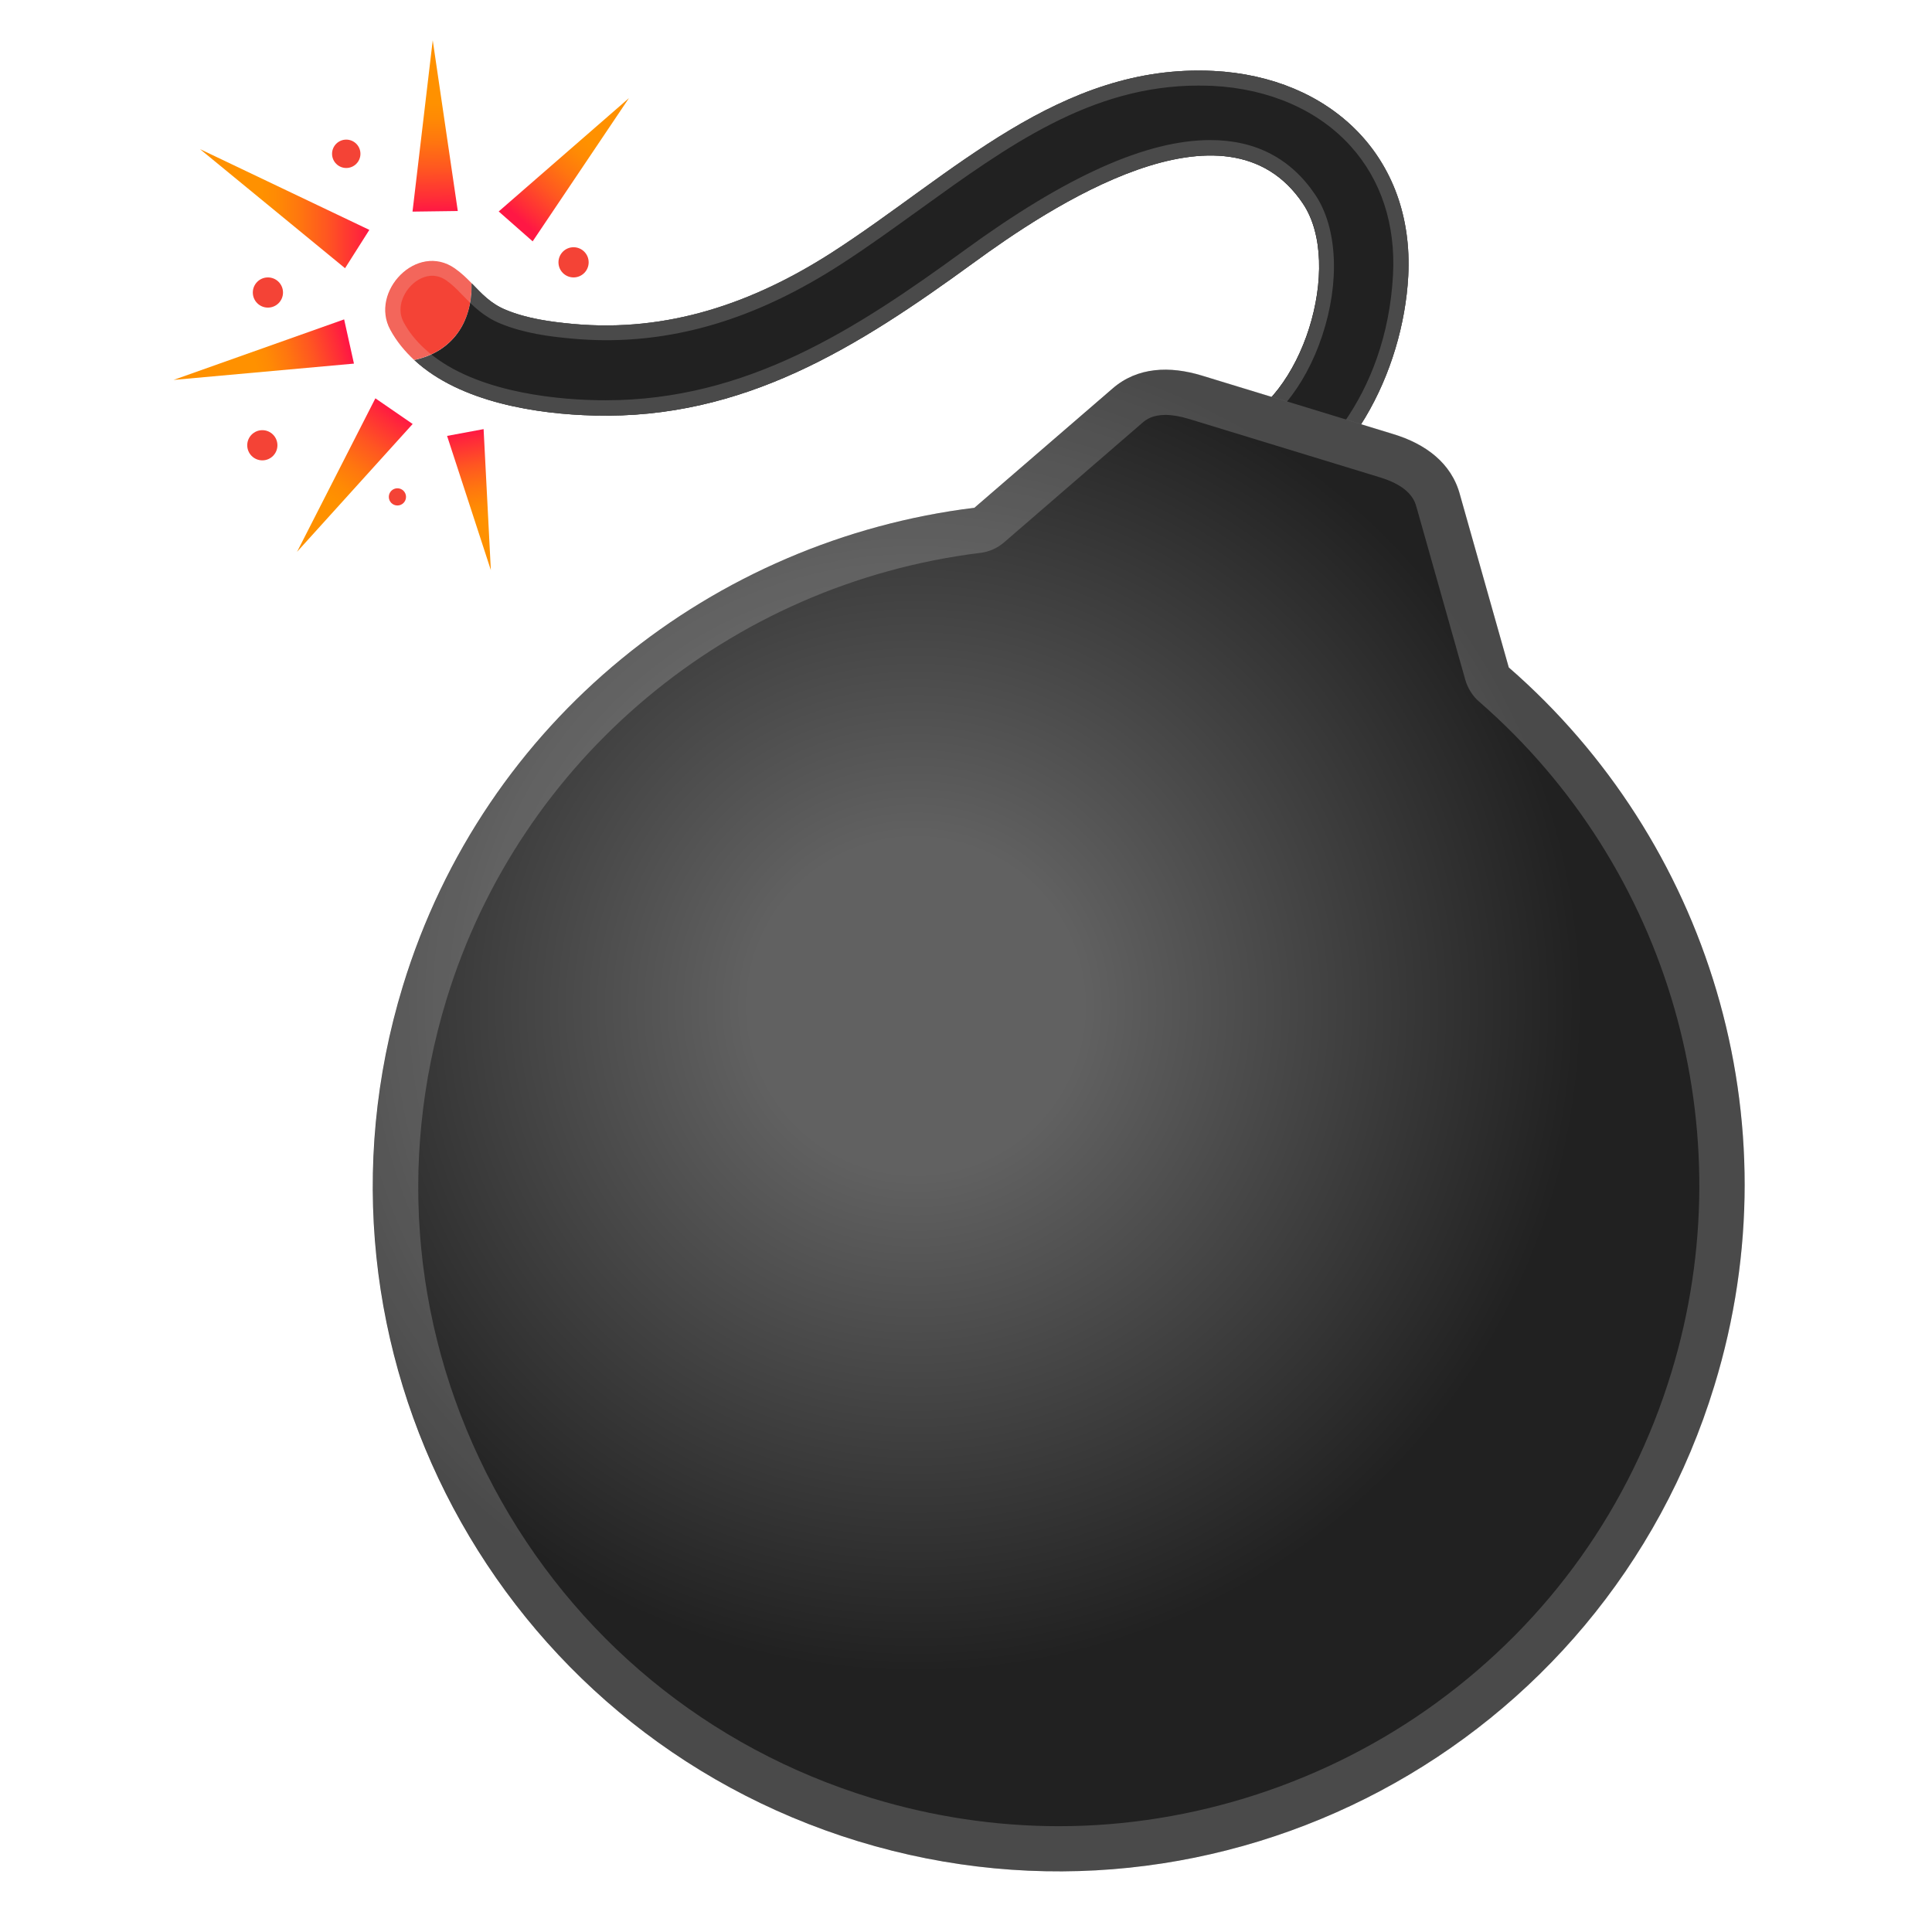
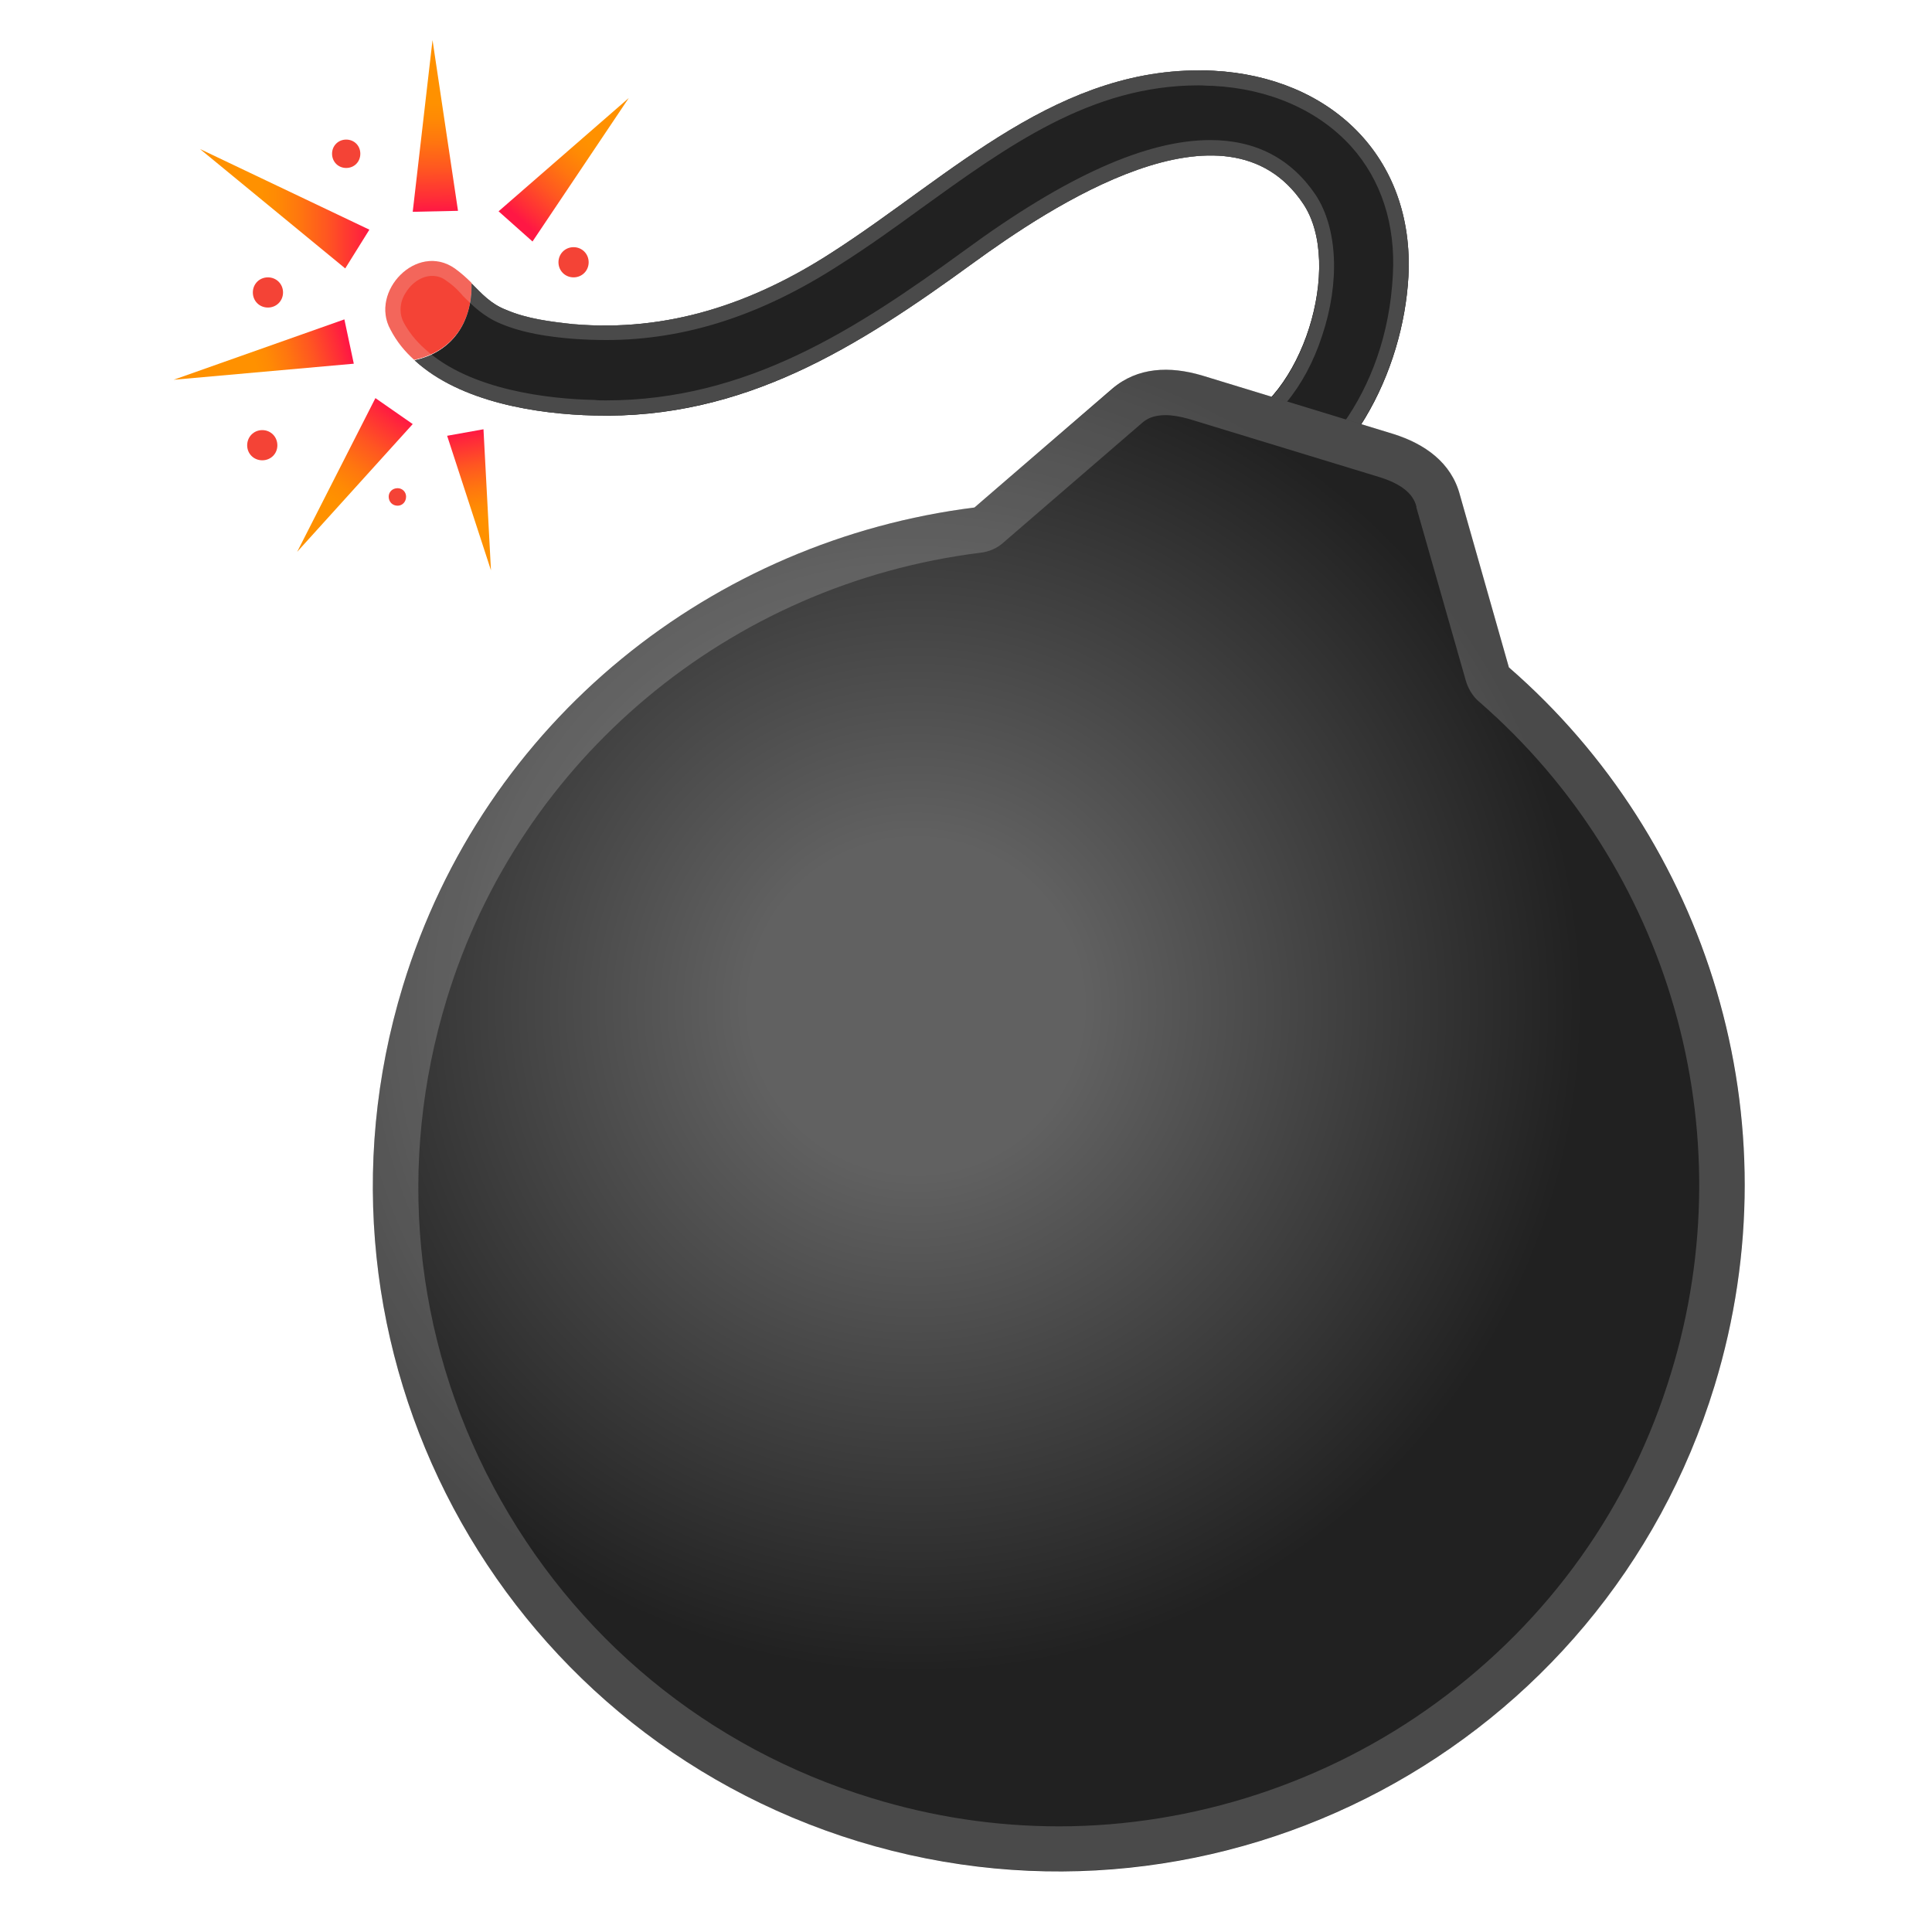
- <svg xmlns="http://www.w3.org/2000/svg" xmlns:xlink="http://www.w3.org/1999/xlink" enable-background="new 0 0 128 128" viewBox="0 0 128 128">
-   <radialGradient id="a" cx="60.375" cy="67.033" gradientTransform="matrix(.9563 .2924 -.2924 .9563 22.548 -15.105)" gradientUnits="userSpaceOnUse" r="47.649">
-     <stop offset=".231" stop-color="#616161" />
-     <stop offset=".928" stop-color="#212121" />
-   </radialGradient>
-   <linearGradient id="b" gradientUnits="userSpaceOnUse">
-     <stop offset=".362" stop-color="#ff9100" />
-     <stop offset=".454" stop-color="#ff8a04" />
-     <stop offset=".589" stop-color="#ff760f" />
-     <stop offset=".751" stop-color="#ff5621" />
-     <stop offset=".931" stop-color="#ff2a39" />
-     <stop offset="1" stop-color="#ff1744" />
-   </linearGradient>
-   <linearGradient id="c" x1="28.667" x2="28.834" xlink:href="#b" y1="2.689" y2="14.022" />
-   <linearGradient id="d" x1="13.25" x2="24.472" xlink:href="#b" y1="13.82" y2="13.82" />
-   <linearGradient id="e" x1="13.52" x2="23.02" xlink:href="#b" y1="25.321" y2="22.654" />
-   <linearGradient id="f" x1="19.648" x2="26.148" xlink:href="#b" y1="36.347" y2="27.181" />
-   <linearGradient id="g" gradientTransform="matrix(.7057 -.7085 .7085 .7057 -15.834 31.389)" x1="29.578" x2="34.903" xlink:href="#b" y1="38.598" y2="31.088" />
-   <linearGradient id="h" gradientUnits="userSpaceOnUse" x1="34.528" x2="41.528" y1="14.587" y2="6.587">
-     <stop offset="0" stop-color="#ff1744" />
-     <stop offset=".069" stop-color="#ff2a39" />
-     <stop offset=".249" stop-color="#ff5621" />
-     <stop offset=".411" stop-color="#ff760f" />
-     <stop offset=".546" stop-color="#ff8a04" />
-     <stop offset=".638" stop-color="#ff9100" />
-   </linearGradient>
-   <path d="m31.24 18.76c-.33-.34-.68-.68-1.11-.98-2.51-1.75-5.65 1.54-4.27 4.07.41.76.96 1.42 1.58 2 2.5-.53 3.88-2.48 3.8-5.09z" fill="#f44336" />
-   <path d="m80.4 4.7c-10.18-.51-17.33 6.91-25.27 12.02-5.23 3.36-10.89 5.32-17.18 4.74-1.49-.14-3.02-.35-4.41-.92-1.04-.42-1.64-1.1-2.29-1.77.07 2.62-1.31 4.56-3.79 5.09 3.03 2.81 8.17 3.58 11.92 3.67 9.89.25 17.43-4.52 25.12-10.12 4.93-3.6 16.74-11.53 21.83-3.91 2.7 4.04-.04 13.03-4.73 14.68-3.62 1.28-2.06 7.08 1.59 5.79 6.22-2.2 9.77-9.39 10.11-15.67.42-7.93-5.18-13.21-12.9-13.6z" fill="#212121" />
-   <path d="m80.4 4.7c-10.18-.51-17.33 6.91-25.27 12.02-5.23 3.36-10.89 5.32-17.18 4.74-1.49-.14-3.02-.35-4.41-.92-1.04-.42-1.64-1.1-2.29-1.77.07 2.62-1.31 4.56-3.79 5.09 3.03 2.81 8.17 3.58 11.92 3.67 9.89.25 17.43-4.52 25.12-10.12 4.93-3.6 16.74-11.53 21.83-3.91 2.7 4.04-.04 13.03-4.73 14.68-3.62 1.28-2.06 7.08 1.59 5.79 6.22-2.2 9.77-9.39 10.11-15.67.42-7.93-5.18-13.21-12.9-13.6z" fill="#212121" />
-   <path d="m79.4 5.67c.31 0 .63.01.95.02 3.74.19 6.99 1.61 9.14 4 2.01 2.23 2.98 5.18 2.8 8.53-.43 8.01-5.19 13.28-9.44 14.78-.24.09-.47.13-.69.13-.91 0-1.45-.81-1.59-1.62-.15-.88.12-1.98 1.35-2.41 2.41-.85 4.54-3.42 5.68-6.86 1.18-3.56 1.01-7.13-.45-9.32-1.62-2.42-3.96-3.64-6.96-3.64-4.23 0-9.56 2.39-16.29 7.3-7.19 5.24-14.41 9.94-23.79 9.94-.24 0-.48 0-.72-.01-2.91-.07-8.25-.62-11.26-3.41-.59-.54-1.04-1.11-1.38-1.74-.45-.83-.08-1.64.11-1.95.41-.69 1.11-1.14 1.78-1.14.32 0 .64.11.93.31.37.26.68.56.96.86l.17.17c.62.64 1.32 1.36 2.46 1.83 1.56.64 3.25.86 4.7.99.76.07 1.53.11 2.29.11 5.22 0 10.29-1.63 15.52-5 1.79-1.15 3.55-2.43 5.26-3.66 5.84-4.21 11.35-8.21 18.47-8.21m0-1c-9.66 0-16.59 7.1-24.27 12.04-4.61 2.96-9.56 4.84-14.98 4.84-.73 0-1.46-.03-2.2-.1-1.49-.14-3.02-.35-4.41-.92-1.04-.42-1.64-1.1-2.29-1.77-.33-.34-.68-.68-1.11-.98-.49-.34-1.01-.49-1.51-.49-2.06 0-3.87 2.53-2.76 4.57.41.76.96 1.42 1.58 2 3.03 2.81 8.17 3.58 11.92 3.67.25.01.5.01.75.01 9.53 0 16.88-4.67 24.38-10.13 3.43-2.5 10.19-7.11 15.71-7.11 2.41 0 4.58.88 6.13 3.2 2.7 4.04-.04 13.03-4.73 14.68-3.26 1.15-2.32 5.97.57 5.97.32 0 .66-.06 1.02-.19 6.22-2.2 9.77-9.39 10.11-15.67.42-7.91-5.18-13.2-12.89-13.59-.36-.02-.69-.03-1.02-.03z" fill="#eee" opacity=".2" />
-   <path d="m99.96 44.22-3.23-11.43c-.56-2.13-2.31-3.39-4.42-4.03l-12.69-3.88c-2.11-.64-4.26-.58-5.92.87l-9.14 7.89c-17.25 2.13-32.46 13.99-37.87 31.69-7.33 23.99 6.18 49.32 30.17 56.66 23.99 7.33 49.39-6.19 56.72-30.18 5.43-17.7-.5-36.18-13.62-47.59z" fill="url(#a)" />
-   <path d="m77.21 27.49c.46 0 .98.09 1.54.26l12.69 3.88c1.36.42 2.17 1.06 2.39 1.92 0 .02.01.04.02.06l3.23 11.43c.16.56.48 1.07.92 1.45 12.63 10.99 17.63 28.43 12.73 44.45-2.71 8.87-8.09 16.43-15.57 21.88-7.23 5.27-16.11 8.17-25 8.17-4.19 0-8.36-.63-12.4-1.86-10.84-3.31-19.74-10.64-25.06-20.62-5.32-9.99-6.43-21.45-3.12-32.29 4.87-15.93 18.75-27.54 35.37-29.59.59-.07 1.14-.32 1.59-.71l9.16-7.92c.25-.22.68-.51 1.51-.51m0-3c-1.27 0-2.48.37-3.5 1.26l-9.14 7.89c-17.25 2.13-32.46 13.99-37.87 31.69-7.33 23.99 6.18 49.32 30.17 56.66 4.42 1.35 8.89 1.99 13.28 1.99 19.45 0 37.46-12.61 43.44-32.18 5.41-17.7-.52-36.18-13.63-47.59l-3.23-11.43c-.56-2.13-2.31-3.39-4.42-4.03l-12.69-3.88c-.8-.24-1.61-.38-2.41-.38z" fill="#eee" opacity=".2" />
-   <path d="m-32.31-8.06 2.86-3.9c.29-.4.92-.19.93.3l.04 4.24c.01.93 1.06 1.46 1.82.92l9.7-7c.46-.33 1.04.21.73.69l-7.86 12.4c-.22.34.03.78.43.79l6.51.05c.56 0 .71.78.19.99l-5.9 2.38c-.45.18-.42.82.04.96l4.92 1.58c.5.16.47.88-.04.99l-5.77 1.29c-.34.08-.51.47-.32.77l6.15 9.95c.31.5-.33 1.04-.77.66l-7.08-6.13c-.64-.55-1.62.02-1.45.85l1.79 6.77c.2.97-.57 1.03-1.3.36l-4.78-6.01c-.71-.65-1.85-.22-1.96.73l-.74 3.74c-.14 1.17-.86 1.21-1.3.12l-1.49-2.45c-.42-1.05-1.76-1.35-2.59-.59l-5.87 5.35c-.4.36-1.01-.05-.83-.55l2.33-6.44c.33-.91-.67-1.73-1.5-1.22l-5.94 3.64c-.49.3-1.03-.32-.66-.76l5.15-6.22c.27-.32.06-.81-.36-.84l-3.65-.82c-1.02-.06-1.21-.8-.33-1.33l2.97-1.8c1.03-.62.93-2.14-.16-2.64l-3.96-1.79c-.47-.21-.37-.92.15-.98l4.07-.47c1.75-.2 2.62-2.22 1.57-3.63l-4.64-6.24c-.36-.48.26-1.08.73-.71l6.46 5.16c.61.48 1.47-.12 1.22-.86l-1.04-3.05c-.18-.52.48-.92.86-.51l1.94 2.09c.7.75 1.95.34 2.07-.67l.66-5.35c.06-.52.78-.62.98-.13l2.05 4.99c.52 1.2 2.18 1.4 2.97.33z" fill="#ff9100" />
-   <path d="m-29.1-.68c.5-.23.75.13.45.58-.43.64-1.36 1.85-1.73 2.23-.38.39-.24 1.04.26 1.25l1.77.33c.36.15.33.66-.04.77l-1.62.4c-.52.16-.69.81-.31 1.2l1.72 2.38c.19.22-.05.55-.32.44l-2.5-1.24c-.99-.57-1.98-.2-2.32.89l-.82 2.56c-.06.28-.45.3-.54.03l-.64-2.22c-.19-.65-1-.86-1.48-.38l-2.09 2.08c-.25.19-.58-.1-.41-.37l1.01-2.1c.22-.36-.22-1.23-.64-1.2l-1.87-.13c-.32 0-.61-.27-.58-.59.02-.19.13-.37.33-.46.54-.24 1.49-.77 2.31-1.24.84-.48 1.08-1.58.52-2.37l-1.78-2.35c-.33-.42.11-1.01.61-.8l3.24 2.31c.56.23 1.19-.14 1.26-.74l.29-2.5c.03-.27.38-.34.52-.11l1.02 2.05c.37.74 1.25 1.05 2 .71z" fill="#ffea00" />
-   <path d="m-40.89 40.54c.71 1.09 1.93 1.76 3.27 1.76 1.22 0 2.34-.55 3.09-1.52.34 1.49 1.68 2.6 3.27 2.6.7 0 1.38-.22 1.96-.64l2.6-1.88-3.17 5.01c-.53.83-.56 1.89-.09 2.75.31.57.82 1.01 1.41 1.23-.5.52-.78 1.23-.75 1.98.03.85.46 1.63 1.13 2.11-.83.2-1.53.79-1.86 1.58-.34.81-.27 1.74.19 2.48l.68 1.1c-.35-.13-.71-.2-1.09-.2-.93 0-1.81.42-2.4 1.14-.54.65-.77 1.49-.67 2.33l-.37-.46c-.07-.09-.15-.17-.23-.25-.62-.57-1.43-.89-2.28-.89-1.63 0-3.02 1.16-3.32 2.74-.71-.82-1.75-1.31-2.88-1.31-.95 0-1.86.35-2.57 1l-.82.75v-.01c.36-.99.21-2.09-.39-2.94-.61-.87-1.6-1.38-2.65-1.38h-.01c.4-.73.45-1.61.11-2.39-.38-.87-1.16-1.47-2.08-1.6l-.08-.02c1.07-.73 1.68-1.97 1.6-3.27-.06-.98-.5-1.87-1.2-2.51 1.03-.43 1.86-1.24 2.33-2.31.37-.85.46-1.76.28-2.62.13.02.26.03.39.03.96 0 1.87-.47 2.43-1.25.2-.28.35-.59.44-.9.17.02.33.04.51.04 1.48-.02 2.75-.95 3.22-2.28m-.84-6.8c-.24 0-.48.16-.51.45l-.66 5.35c-.08.65-.63 1.06-1.2 1.06-.31 0-.63-.12-.87-.38l-1.94-2.09c-.11-.12-.24-.17-.37-.17-.32 0-.62.31-.49.68l1.04 3.05c.19.55-.25 1.03-.74 1.03-.16 0-.33-.05-.48-.17l-6.46-5.16c-.1-.08-.21-.12-.32-.12-.38 0-.69.45-.41.82l4.73 6.36c1.01 1.36.17 3.31-1.51 3.5l-4.22.48c-.52.06-.63.76-.15.98l3.96 1.79c1.1.49 1.19 2.01.16 2.64l-2.97 1.8c-.88.53-.69 1.27.33 1.33l3.65.82c.42.03.63.52.36.84l-5.15 6.22c-.3.36 0 .84.39.84.09 0 .18-.02.27-.08l5.94-3.64c.18-.11.36-.16.54-.16.66 0 1.22.66.96 1.38l-2.33 6.44c-.13.37.16.69.49.69.12 0 .24-.04.34-.14l5.87-5.35c.32-.29.7-.42 1.09-.42.63 0 1.24.36 1.51 1.01l1.49 2.45c.21.53.49.79.74.79.27 0 .49-.3.57-.91l.74-3.74c.07-.64.61-1.04 1.17-1.04.27 0 .55.1.79.31l4.78 6.01c.32.29.65.45.9.45.32 0 .52-.26.41-.8l-1.79-6.77c-.12-.6.36-1.07.88-1.07.2 0 .4.07.58.22l7.08 6.13c.11.09.22.13.33.13.36 0 .68-.41.44-.79l-6.15-9.95c-.19-.3-.02-.69.32-.77l5.77-1.29c.51-.11.54-.83.04-.99l-4.92-1.58c-.46-.15-.48-.78-.04-.96l5.9-2.38c.52-.21.37-.98-.19-.99l-6.51-.05c-.4 0-.64-.45-.43-.79l7.86-12.4c.24-.38-.07-.79-.43-.79-.1 0-.2.03-.3.1l-9.7 7c-.21.15-.44.22-.67.22-.59 0-1.15-.47-1.15-1.14l-.04-4.24c0-.31-.26-.51-.52-.51-.15 0-.3.07-.41.21l-2.86 3.9c-.35.47-.86.7-1.38.7-.65 0-1.3-.37-1.59-1.06l-2.05-4.99c-.12-.2-.32-.3-.51-.3z" fill="#424242" opacity=".2" />
-   <path d="m28.67 2.67 1.66 11.31-3 .04z" fill="url(#c)" />
-   <path d="m13.25 9.88 11.22 5.35-1.61 2.54z" fill="url(#d)" />
-   <path d="m11.5 25.17 11.3-4.01.65 2.93z" fill="url(#e)" />
-   <path d="m27.34 28.09-7.66 8.47 5.19-10.17z" fill="url(#f)" />
-   <path d="m32.04 28.43.48 9.34-2.9-8.89z" fill="url(#g)" />
-   <path d="m33.04 14.01 8.63-7.51-6.38 9.49z" fill="url(#h)" />
-   <g fill="#f44336">
-     <circle cx="22.94" cy="10.19" r=".94" />
-     <circle cx="17.75" cy="19.38" r="1" />
-     <circle cx="38" cy="17.38" r="1" />
-     <circle cx="26.33" cy="32.92" r=".57" />
-     <circle cx="17.38" cy="29.5" r="1" />
+ <svg xmlns="http://www.w3.org/2000/svg" xmlns:xlink="http://www.w3.org/1999/xlink" width="16pt" height="16pt" viewBox="0 0 16 16" version="1.1">
+   <defs>
+     <filter id="alpha" filterUnits="objectBoundingBox" x="0%" y="0%" width="100%" height="100%">
+       <feColorMatrix type="matrix" in="SourceGraphic" values="0 0 0 0 1 0 0 0 0 1 0 0 0 0 1 0 0 0 1 0" />
+     </filter>
+     <mask id="mask0">
+       <g filter="url(#alpha)">
+         <rect x="0" y="0" width="16" height="16" style="fill:rgb(0%,0%,0%);fill-opacity:0.2;stroke:none;" />
+       </g>
+     </mask>
+     <clipPath id="clip1">
+       <rect x="0" y="0" width="16" height="16" />
+     </clipPath>
+     <g id="surface5" clip-path="url(#clip1)">
+       <path style=" stroke:none;fill-rule:nonzero;fill:rgb(93.333%,93.333%,93.333%);fill-opacity:1;" d="M 9.926 0.707 C 9.965 0.707 10.004 0.711 10.043 0.711 C 10.512 0.734 10.918 0.914 11.188 1.211 C 11.438 1.488 11.559 1.859 11.535 2.277 C 11.484 3.277 10.887 3.938 10.355 4.125 C 10.328 4.137 10.297 4.141 10.27 4.141 C 10.156 4.141 10.09 4.039 10.07 3.938 C 10.051 3.828 10.086 3.691 10.238 3.637 C 10.543 3.531 10.809 3.211 10.949 2.781 C 11.098 2.336 11.078 1.891 10.895 1.613 C 10.691 1.312 10.398 1.16 10.023 1.16 C 9.496 1.16 8.828 1.457 7.988 2.074 C 7.09 2.727 6.188 3.316 5.016 3.316 C 4.984 3.316 4.953 3.316 4.922 3.312 C 4.559 3.305 3.891 3.234 3.516 2.887 C 3.441 2.82 3.387 2.75 3.344 2.672 C 3.289 2.566 3.332 2.465 3.359 2.426 C 3.41 2.34 3.496 2.285 3.578 2.285 C 3.621 2.285 3.66 2.297 3.695 2.324 C 3.742 2.355 3.781 2.391 3.816 2.43 L 3.836 2.453 C 3.914 2.531 4.004 2.621 4.145 2.68 C 4.34 2.762 4.551 2.789 4.734 2.805 C 4.828 2.812 4.922 2.816 5.02 2.816 C 5.672 2.816 6.305 2.613 6.957 2.191 C 7.184 2.047 7.402 1.891 7.617 1.734 C 8.348 1.207 9.035 0.707 9.926 0.707 M 9.926 0.582 C 8.719 0.582 7.852 1.473 6.891 2.09 C 6.316 2.457 5.695 2.695 5.02 2.695 C 4.926 2.695 4.836 2.691 4.742 2.68 C 4.559 2.664 4.367 2.637 4.191 2.566 C 4.062 2.516 3.988 2.43 3.906 2.344 C 3.863 2.301 3.82 2.262 3.766 2.223 C 3.707 2.18 3.641 2.16 3.578 2.16 C 3.32 2.16 3.094 2.477 3.234 2.734 C 3.285 2.828 3.355 2.91 3.43 2.984 C 3.809 3.332 4.453 3.43 4.922 3.441 C 4.953 3.441 4.984 3.441 5.016 3.441 C 6.207 3.441 7.125 2.859 8.062 2.176 C 8.492 1.863 9.336 1.289 10.027 1.289 C 10.328 1.289 10.598 1.398 10.793 1.688 C 11.129 2.191 10.789 3.316 10.203 3.523 C 9.793 3.668 9.91 4.27 10.273 4.27 C 10.312 4.27 10.355 4.262 10.398 4.246 C 11.176 3.969 11.621 3.07 11.664 2.285 C 11.715 1.297 11.016 0.637 10.051 0.586 C 10.008 0.586 9.965 0.582 9.926 0.582 Z M 9.926 0.582 " />
+     </g>
+     <radialGradient id="radial0" gradientUnits="userSpaceOnUse" cx="60.375" cy="67.033" fx="60.375" fy="67.033" r="47.649" gradientTransform="matrix(0.119538,0.03655,-0.03655,0.119538,2.8185,-1.888125)">
+       <stop offset="0.231" style="stop-color:rgb(38.039%,38.039%,38.039%);stop-opacity:1;" />
+       <stop offset="0.928" style="stop-color:rgb(12.941%,12.941%,12.941%);stop-opacity:1;" />
+     </radialGradient>
+     <mask id="mask1">
+       <g filter="url(#alpha)">
+         <rect x="0" y="0" width="16" height="16" style="fill:rgb(0%,0%,0%);fill-opacity:0.2;stroke:none;" />
+       </g>
+     </mask>
+     <clipPath id="clip2">
+       <rect x="0" y="0" width="16" height="16" />
+     </clipPath>
+     <g id="surface8" clip-path="url(#clip2)">
+       <path style=" stroke:none;fill-rule:nonzero;fill:rgb(93.333%,93.333%,93.333%);fill-opacity:1;" d="M 9.652 3.438 C 9.707 3.438 9.773 3.449 9.844 3.469 L 11.43 3.953 C 11.602 4.008 11.703 4.086 11.73 4.195 C 11.73 4.195 11.73 4.199 11.73 4.203 L 12.137 5.629 C 12.156 5.699 12.195 5.766 12.25 5.812 C 13.828 7.184 14.453 9.363 13.84 11.367 C 13.504 12.477 12.828 13.422 11.895 14.102 C 10.992 14.762 9.883 15.125 8.77 15.125 C 8.246 15.125 7.727 15.047 7.219 14.891 C 5.863 14.477 4.754 13.562 4.086 12.312 C 3.422 11.066 3.285 9.633 3.699 8.277 C 4.305 6.285 6.043 4.836 8.117 4.578 C 8.191 4.57 8.262 4.539 8.316 4.488 L 9.461 3.5 C 9.492 3.473 9.547 3.438 9.652 3.438 M 9.652 3.062 C 9.492 3.062 9.34 3.109 9.215 3.219 L 8.07 4.203 C 5.914 4.473 4.016 5.953 3.336 8.168 C 2.422 11.164 4.109 14.332 7.109 15.25 C 7.66 15.418 8.219 15.496 8.77 15.496 C 11.199 15.496 13.453 13.922 14.199 11.477 C 14.875 9.262 14.133 6.953 12.496 5.527 L 12.09 4.098 C 12.02 3.832 11.801 3.672 11.539 3.594 L 9.953 3.109 C 9.852 3.078 9.75 3.062 9.652 3.062 Z M 9.652 3.062 " />
+     </g>
+     <linearGradient id="linear0" gradientUnits="userSpaceOnUse" x1="28.667" y1="2.689" x2="28.834" y2="14.022" gradientTransform="matrix(0.125,0,0,0.125,0,0)">
+       <stop offset="0.362" style="stop-color:rgb(100%,56.863%,0%);stop-opacity:1;" />
+       <stop offset="0.454" style="stop-color:rgb(100%,54.118%,1.569%);stop-opacity:1;" />
+       <stop offset="0.589" style="stop-color:rgb(100%,46.275%,5.882%);stop-opacity:1;" />
+       <stop offset="0.751" style="stop-color:rgb(100%,33.725%,12.941%);stop-opacity:1;" />
+       <stop offset="0.931" style="stop-color:rgb(100%,16.471%,22.353%);stop-opacity:1;" />
+       <stop offset="1" style="stop-color:rgb(100%,9.02%,26.667%);stop-opacity:1;" />
+     </linearGradient>
+     <linearGradient id="linear1" gradientUnits="userSpaceOnUse" x1="13.25" y1="13.82" x2="24.472" y2="13.82" gradientTransform="matrix(0.125,0,0,0.125,0,0)">
+       <stop offset="0.362" style="stop-color:rgb(100%,56.863%,0%);stop-opacity:1;" />
+       <stop offset="0.454" style="stop-color:rgb(100%,54.118%,1.569%);stop-opacity:1;" />
+       <stop offset="0.589" style="stop-color:rgb(100%,46.275%,5.882%);stop-opacity:1;" />
+       <stop offset="0.751" style="stop-color:rgb(100%,33.725%,12.941%);stop-opacity:1;" />
+       <stop offset="0.931" style="stop-color:rgb(100%,16.471%,22.353%);stop-opacity:1;" />
+       <stop offset="1" style="stop-color:rgb(100%,9.02%,26.667%);stop-opacity:1;" />
+     </linearGradient>
+     <linearGradient id="linear2" gradientUnits="userSpaceOnUse" x1="13.52" y1="25.321" x2="23.02" y2="22.654" gradientTransform="matrix(0.125,0,0,0.125,0,0)">
+       <stop offset="0.362" style="stop-color:rgb(100%,56.863%,0%);stop-opacity:1;" />
+       <stop offset="0.454" style="stop-color:rgb(100%,54.118%,1.569%);stop-opacity:1;" />
+       <stop offset="0.589" style="stop-color:rgb(100%,46.275%,5.882%);stop-opacity:1;" />
+       <stop offset="0.751" style="stop-color:rgb(100%,33.725%,12.941%);stop-opacity:1;" />
+       <stop offset="0.931" style="stop-color:rgb(100%,16.471%,22.353%);stop-opacity:1;" />
+       <stop offset="1" style="stop-color:rgb(100%,9.02%,26.667%);stop-opacity:1;" />
+     </linearGradient>
+     <linearGradient id="linear3" gradientUnits="userSpaceOnUse" x1="19.648" y1="36.347" x2="26.148" y2="27.181" gradientTransform="matrix(0.125,0,0,0.125,0,0)">
+       <stop offset="0.362" style="stop-color:rgb(100%,56.863%,0%);stop-opacity:1;" />
+       <stop offset="0.454" style="stop-color:rgb(100%,54.118%,1.569%);stop-opacity:1;" />
+       <stop offset="0.589" style="stop-color:rgb(100%,46.275%,5.882%);stop-opacity:1;" />
+       <stop offset="0.751" style="stop-color:rgb(100%,33.725%,12.941%);stop-opacity:1;" />
+       <stop offset="0.931" style="stop-color:rgb(100%,16.471%,22.353%);stop-opacity:1;" />
+       <stop offset="1" style="stop-color:rgb(100%,9.02%,26.667%);stop-opacity:1;" />
+     </linearGradient>
+     <linearGradient id="linear4" gradientUnits="userSpaceOnUse" x1="29.578" y1="38.598" x2="34.903" y2="31.088" gradientTransform="matrix(0.0882125,-0.0885625,0.0885625,0.0882125,-1.97925,3.923625)">
+       <stop offset="0.362" style="stop-color:rgb(100%,56.863%,0%);stop-opacity:1;" />
+       <stop offset="0.454" style="stop-color:rgb(100%,54.118%,1.569%);stop-opacity:1;" />
+       <stop offset="0.589" style="stop-color:rgb(100%,46.275%,5.882%);stop-opacity:1;" />
+       <stop offset="0.751" style="stop-color:rgb(100%,33.725%,12.941%);stop-opacity:1;" />
+       <stop offset="0.931" style="stop-color:rgb(100%,16.471%,22.353%);stop-opacity:1;" />
+       <stop offset="1" style="stop-color:rgb(100%,9.02%,26.667%);stop-opacity:1;" />
+     </linearGradient>
+     <linearGradient id="linear5" gradientUnits="userSpaceOnUse" x1="34.528" y1="14.587" x2="41.528" y2="6.587" gradientTransform="matrix(0.125,0,0,0.125,0,0)">
+       <stop offset="0" style="stop-color:rgb(100%,9.02%,26.667%);stop-opacity:1;" />
+       <stop offset="0.069" style="stop-color:rgb(100%,16.471%,22.353%);stop-opacity:1;" />
+       <stop offset="0.249" style="stop-color:rgb(100%,33.725%,12.941%);stop-opacity:1;" />
+       <stop offset="0.411" style="stop-color:rgb(100%,46.275%,5.882%);stop-opacity:1;" />
+       <stop offset="0.546" style="stop-color:rgb(100%,54.118%,1.569%);stop-opacity:1;" />
+       <stop offset="0.638" style="stop-color:rgb(100%,56.863%,0%);stop-opacity:1;" />
+     </linearGradient>
+   </defs>
+   <g id="surface1">
+     <path style=" stroke:none;fill-rule:nonzero;fill:rgb(95.686%,26.275%,21.176%);fill-opacity:1;" d="M 3.906 2.344 C 3.863 2.301 3.82 2.262 3.766 2.223 C 3.453 2.004 3.059 2.414 3.234 2.73 C 3.285 2.828 3.352 2.91 3.43 2.98 C 3.742 2.914 3.914 2.672 3.906 2.344 Z M 3.906 2.344 " />
+     <path style=" stroke:none;fill-rule:nonzero;fill:rgb(12.941%,12.941%,12.941%);fill-opacity:1;" d="M 10.051 0.586 C 8.777 0.523 7.883 1.453 6.891 2.09 C 6.238 2.512 5.531 2.754 4.742 2.684 C 4.559 2.664 4.367 2.641 4.191 2.566 C 4.062 2.516 3.988 2.43 3.906 2.348 C 3.914 2.672 3.742 2.918 3.434 2.984 C 3.812 3.332 4.453 3.43 4.922 3.441 C 6.16 3.473 7.102 2.875 8.062 2.176 C 8.68 1.727 10.156 0.734 10.793 1.688 C 11.129 2.191 10.785 3.316 10.199 3.523 C 9.746 3.684 9.941 4.406 10.398 4.246 C 11.176 3.973 11.621 3.074 11.664 2.289 C 11.715 1.297 11.016 0.637 10.051 0.586 Z M 10.051 0.586 " />
+     <path style=" stroke:none;fill-rule:nonzero;fill:rgb(12.941%,12.941%,12.941%);fill-opacity:1;" d="M 10.051 0.586 C 8.777 0.523 7.883 1.453 6.891 2.09 C 6.238 2.512 5.531 2.754 4.742 2.684 C 4.559 2.664 4.367 2.641 4.191 2.566 C 4.062 2.516 3.988 2.43 3.906 2.348 C 3.914 2.672 3.742 2.918 3.434 2.984 C 3.812 3.332 4.453 3.43 4.922 3.441 C 6.16 3.473 7.102 2.875 8.062 2.176 C 8.68 1.727 10.156 0.734 10.793 1.688 C 11.129 2.191 10.785 3.316 10.199 3.523 C 9.746 3.684 9.941 4.406 10.398 4.246 C 11.176 3.973 11.621 3.074 11.664 2.289 C 11.715 1.297 11.016 0.637 10.051 0.586 Z M 10.051 0.586 " />
+     <use xlink:href="#surface5" mask="url(#mask0)" />
+     <path style=" stroke:none;fill-rule:nonzero;fill:url(#radial0);" d="M 12.496 5.527 L 12.09 4.098 C 12.02 3.832 11.801 3.676 11.539 3.594 L 9.953 3.109 C 9.688 3.031 9.422 3.039 9.211 3.219 L 8.07 4.203 C 5.914 4.473 4.012 5.953 3.336 8.168 C 2.422 11.164 4.109 14.332 7.109 15.25 C 10.105 16.164 13.281 14.477 14.199 11.477 C 14.875 9.266 14.137 6.953 12.496 5.527 Z M 12.496 5.527 " />
+     <use xlink:href="#surface8" mask="url(#mask1)" />
+     <path style=" stroke:none;fill-rule:nonzero;fill:url(#linear0);" d="M 3.582 0.332 L 3.793 1.746 L 3.418 1.754 Z M 3.582 0.332 " />
+     <path style=" stroke:none;fill-rule:nonzero;fill:url(#linear1);" d="M 1.656 1.234 L 3.059 1.902 L 2.859 2.223 Z M 1.656 1.234 " />
+     <path style=" stroke:none;fill-rule:nonzero;fill:url(#linear2);" d="M 1.438 3.145 L 2.852 2.645 L 2.93 3.012 Z M 1.438 3.145 " />
+     <path style=" stroke:none;fill-rule:nonzero;fill:url(#linear3);" d="M 3.418 3.512 L 2.461 4.57 L 3.109 3.297 Z M 3.418 3.512 " />
+     <path style=" stroke:none;fill-rule:nonzero;fill:url(#linear4);" d="M 4.004 3.555 L 4.066 4.723 L 3.703 3.609 Z M 4.004 3.555 " />
+     <path style=" stroke:none;fill-rule:nonzero;fill:url(#linear5);" d="M 4.129 1.75 L 5.207 0.812 L 4.41 2 Z M 4.129 1.75 " />
+     <path style=" stroke:none;fill-rule:nonzero;fill:rgb(95.686%,26.275%,21.176%);fill-opacity:1;" d="M 2.984 1.273 C 2.984 1.34 2.934 1.391 2.867 1.391 C 2.801 1.391 2.75 1.34 2.75 1.273 C 2.75 1.207 2.801 1.156 2.867 1.156 C 2.934 1.156 2.984 1.207 2.984 1.273 Z M 2.984 1.273 " />
+     <path style=" stroke:none;fill-rule:nonzero;fill:rgb(95.686%,26.275%,21.176%);fill-opacity:1;" d="M 2.344 2.422 C 2.344 2.492 2.289 2.547 2.219 2.547 C 2.148 2.547 2.094 2.492 2.094 2.422 C 2.094 2.352 2.148 2.297 2.219 2.297 C 2.289 2.297 2.344 2.352 2.344 2.422 Z M 2.344 2.422 " />
+     <path style=" stroke:none;fill-rule:nonzero;fill:rgb(95.686%,26.275%,21.176%);fill-opacity:1;" d="M 4.875 2.172 C 4.875 2.242 4.82 2.297 4.75 2.297 C 4.68 2.297 4.625 2.242 4.625 2.172 C 4.625 2.102 4.68 2.047 4.75 2.047 C 4.82 2.047 4.875 2.102 4.875 2.172 Z M 4.875 2.172 " />
+     <path style=" stroke:none;fill-rule:nonzero;fill:rgb(95.686%,26.275%,21.176%);fill-opacity:1;" d="M 3.363 4.113 C 3.363 4.156 3.332 4.188 3.293 4.188 C 3.25 4.188 3.219 4.156 3.219 4.113 C 3.219 4.074 3.25 4.043 3.293 4.043 C 3.332 4.043 3.363 4.074 3.363 4.113 Z M 3.363 4.113 " />
+     <path style=" stroke:none;fill-rule:nonzero;fill:rgb(95.686%,26.275%,21.176%);fill-opacity:1;" d="M 2.297 3.688 C 2.297 3.758 2.242 3.812 2.172 3.812 C 2.102 3.812 2.047 3.758 2.047 3.688 C 2.047 3.617 2.102 3.562 2.172 3.562 C 2.242 3.562 2.297 3.617 2.297 3.688 Z M 2.297 3.688 " />
  </g>
</svg>
